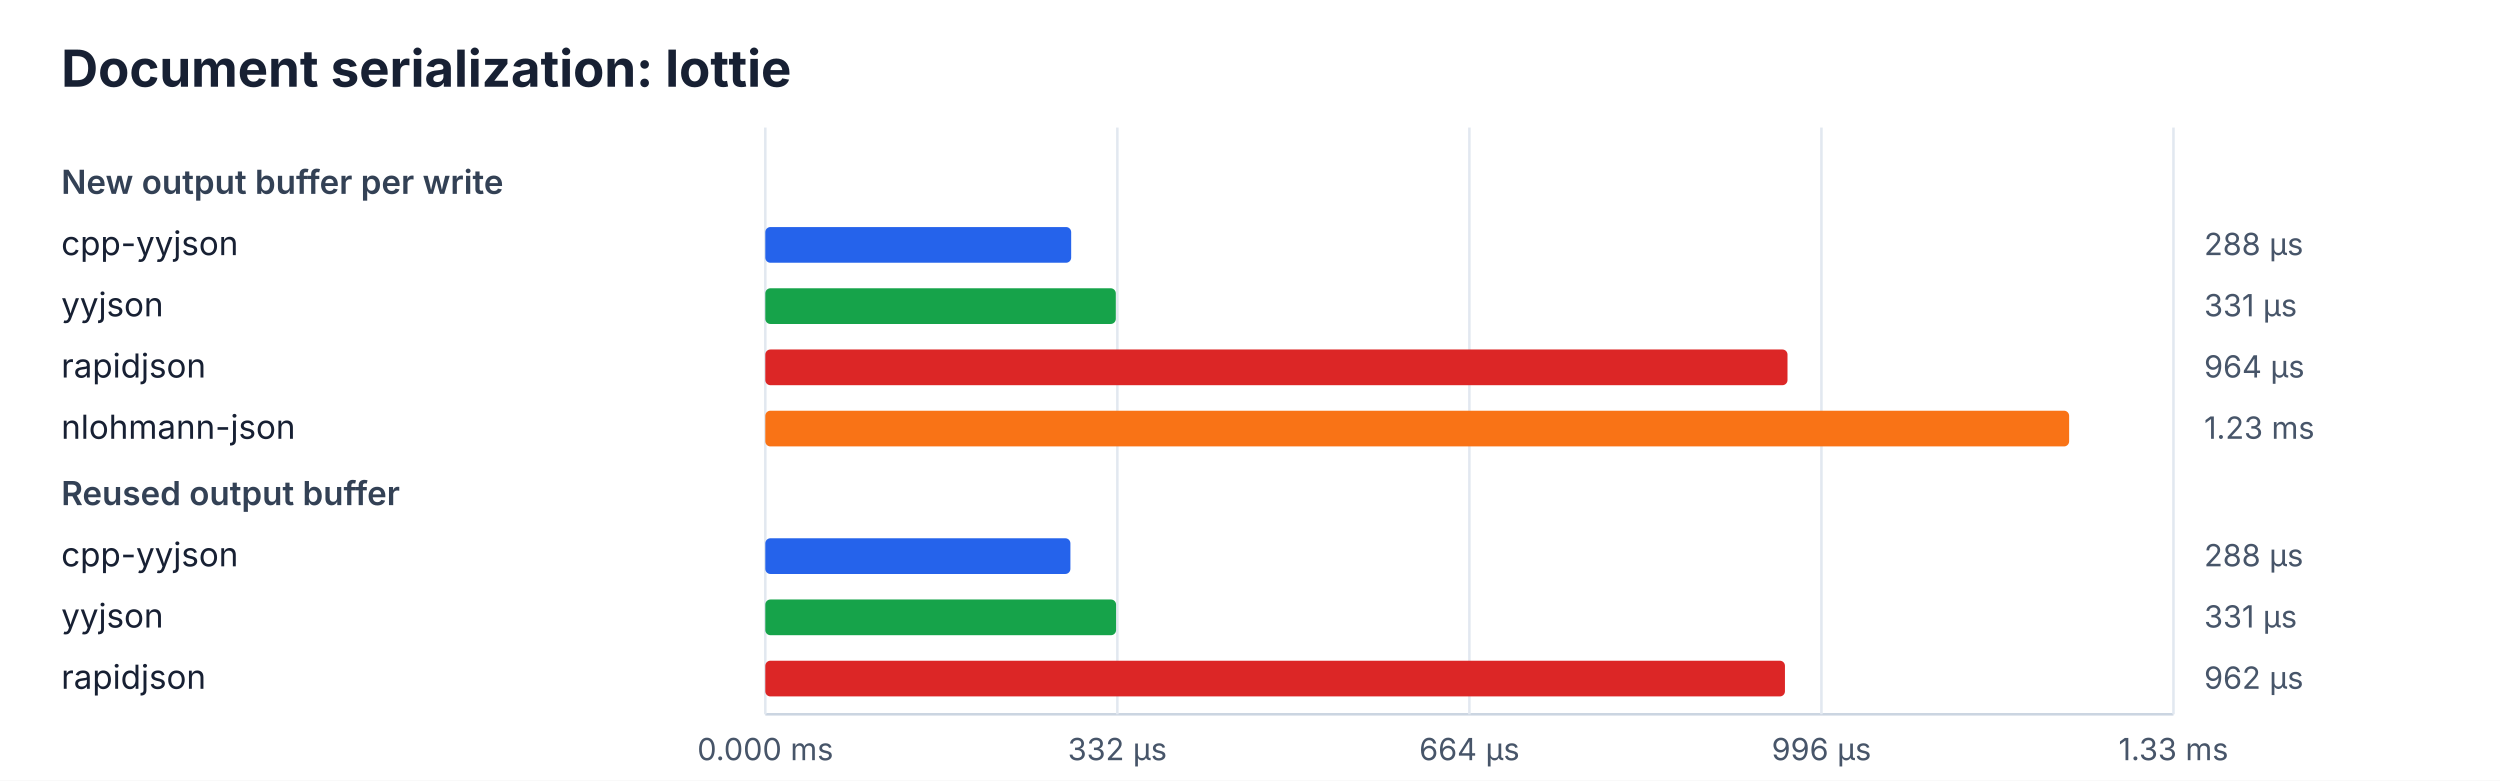
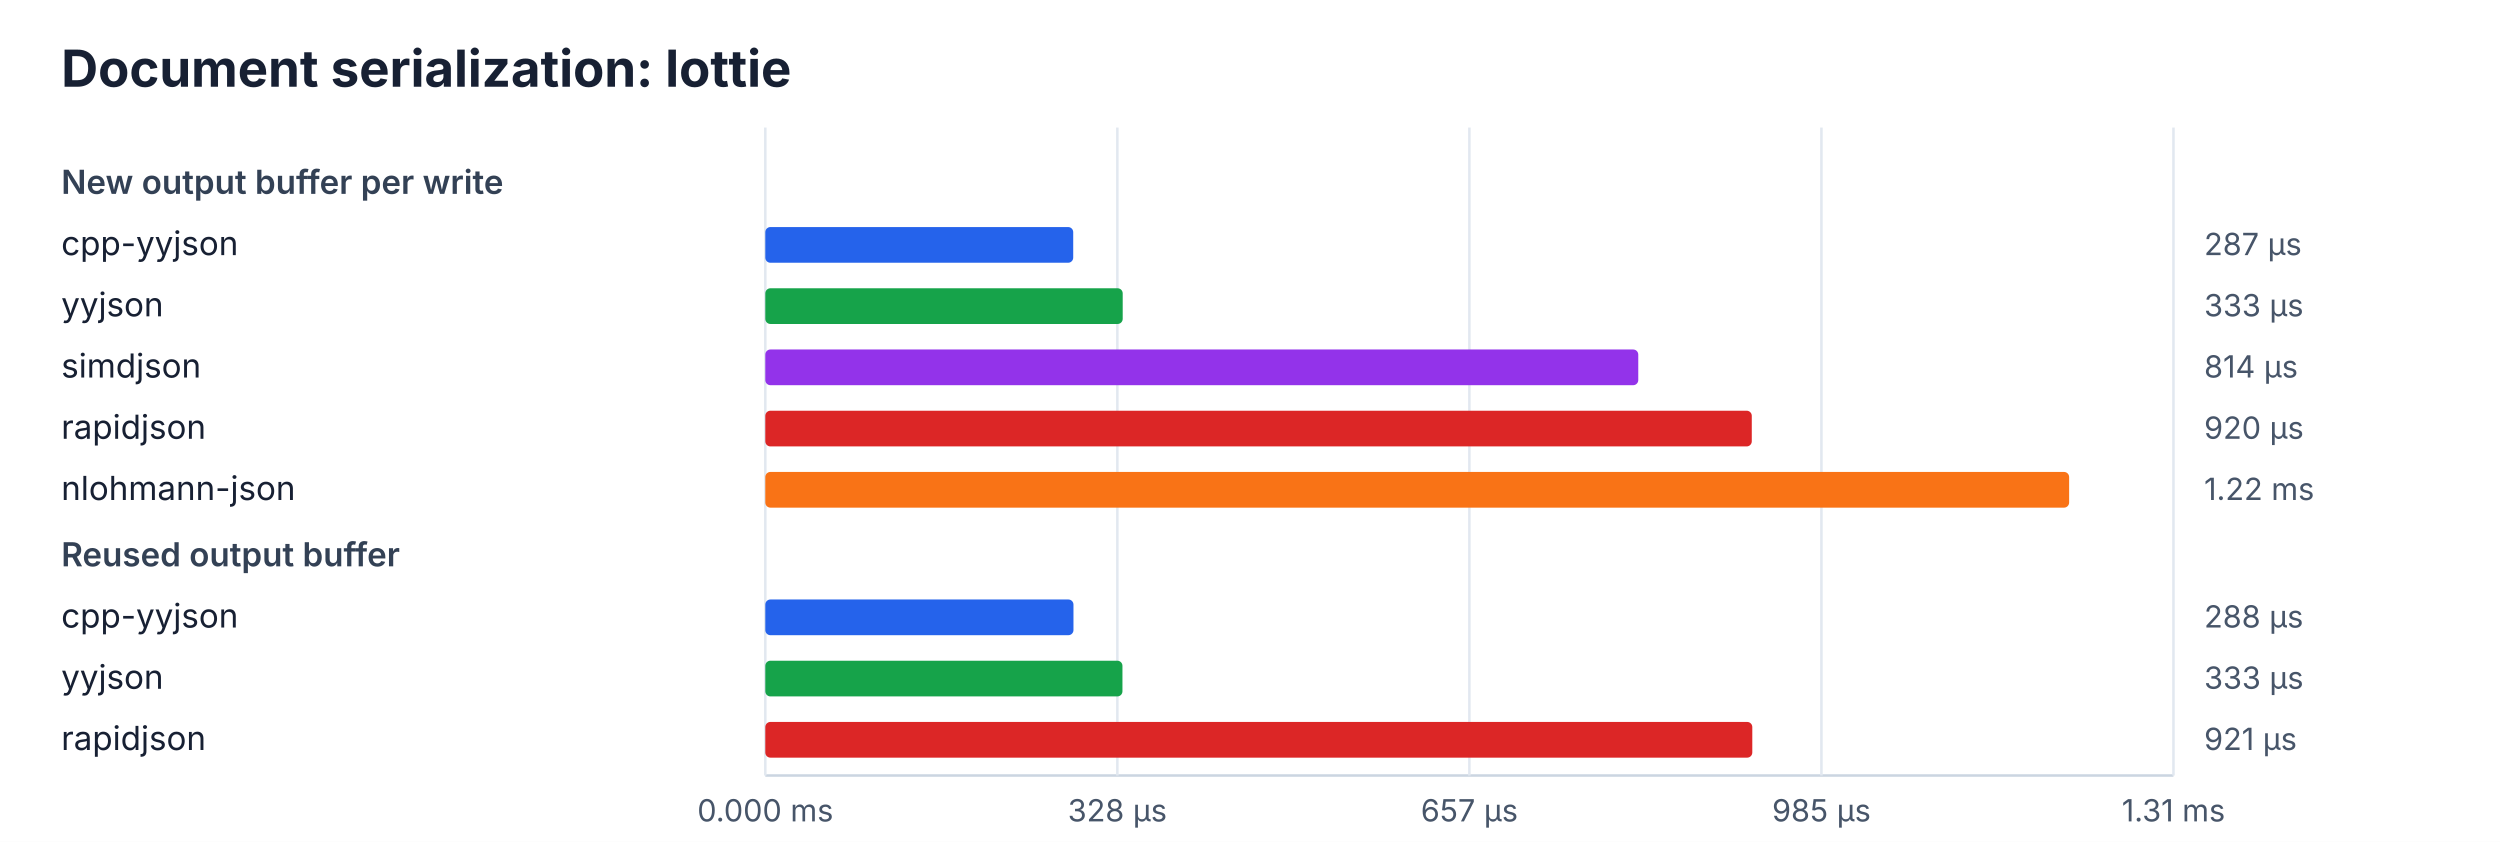
- <svg xmlns="http://www.w3.org/2000/svg" width="980" height="306" viewBox="0 0 980 306">
+ <svg xmlns="http://www.w3.org/2000/svg" width="980" height="330" viewBox="0 0 980 330">
  <rect width="100%" height="100%" fill="#ffffff" />
  <style>text{font-family:ui-sans-serif,system-ui,-apple-system,BlinkMacSystemFont,"Segoe UI",sans-serif;fill:#172033}.title{font-size:20px;font-weight:700}.heading{font-size:13px;font-weight:600;fill:#334155}.label{font-size:13px}.value{font-size:12px;fill:#475569}.axis{stroke:#cbd5e1;stroke-width:1}.grid{stroke:#e2e8f0;stroke-width:1}</style>
  <text x="24" y="34" class="title">Document serialization: lottie</text>
-   <line x1="300" y1="280" x2="852" y2="280" class="axis" />
-   <line x1="300.0" y1="50" x2="300.0" y2="280" class="grid" />
-   <text x="300.0" y="298" class="value" text-anchor="middle">0.000 ms</text>
-   <line x1="438.0" y1="50" x2="438.0" y2="280" class="grid" />
-   <text x="438.0" y="298" class="value" text-anchor="middle">332 µs</text>
-   <line x1="576.0" y1="50" x2="576.0" y2="280" class="grid" />
-   <text x="576.0" y="298" class="value" text-anchor="middle">664 µs</text>
-   <line x1="714.0" y1="50" x2="714.0" y2="280" class="grid" />
-   <text x="714.0" y="298" class="value" text-anchor="middle">996 µs</text>
-   <line x1="852.0" y1="50" x2="852.0" y2="280" class="grid" />
-   <text x="852.0" y="298" class="value" text-anchor="middle">1.33 ms</text>
+   <line x1="300" y1="304" x2="852" y2="304" class="axis" />
+   <line x1="300.0" y1="50" x2="300.0" y2="304" class="grid" />
+   <text x="300.0" y="322" class="value" text-anchor="middle">0.000 ms</text>
+   <line x1="438.0" y1="50" x2="438.0" y2="304" class="grid" />
+   <text x="438.0" y="322" class="value" text-anchor="middle">328 µs</text>
+   <line x1="576.0" y1="50" x2="576.0" y2="304" class="grid" />
+   <text x="576.0" y="322" class="value" text-anchor="middle">657 µs</text>
+   <line x1="714.0" y1="50" x2="714.0" y2="304" class="grid" />
+   <text x="714.0" y="322" class="value" text-anchor="middle">985 µs</text>
+   <line x1="852.0" y1="50" x2="852.0" y2="304" class="grid" />
+   <text x="852.0" y="322" class="value" text-anchor="middle">1.31 ms</text>
  <text x="24" y="76" class="heading">New output buffer per write</text>
  <text x="24" y="100" class="label">cpp-yyjson</text>
-   <rect x="300" y="89" width="119.9" height="14" rx="2" fill="#2563eb" />
-   <text x="864" y="100" class="value">288 µs</text>
+   <rect x="300" y="89" width="120.7" height="14" rx="2" fill="#2563eb" />
+   <text x="864" y="100" class="value">287 µs</text>
  <text x="24" y="124" class="label">yyjson</text>
-   <rect x="300" y="113" width="137.4" height="14" rx="2" fill="#16a34a" />
-   <text x="864" y="124" class="value">331 µs</text>
-   <text x="24" y="148" class="label">rapidjson</text>
-   <rect x="300" y="137" width="400.7" height="14" rx="2" fill="#dc2626" />
-   <text x="864" y="148" class="value">964 µs</text>
-   <text x="24" y="172" class="label">nlohmann-json</text>
-   <rect x="300" y="161" width="511.1" height="14" rx="2" fill="#f97316" />
-   <text x="864" y="172" class="value">1.23 ms</text>
-   <text x="24" y="198" class="heading">Reused output buffer</text>
-   <text x="24" y="222" class="label">cpp-yyjson</text>
-   <rect x="300" y="211" width="119.6" height="14" rx="2" fill="#2563eb" />
-   <text x="864" y="222" class="value">288 µs</text>
-   <text x="24" y="246" class="label">yyjson</text>
-   <rect x="300" y="235" width="137.5" height="14" rx="2" fill="#16a34a" />
-   <text x="864" y="246" class="value">331 µs</text>
-   <text x="24" y="270" class="label">rapidjson</text>
-   <rect x="300" y="259" width="399.7" height="14" rx="2" fill="#dc2626" />
-   <text x="864" y="270" class="value">962 µs</text>
+   <rect x="300" y="113" width="140.1" height="14" rx="2" fill="#16a34a" />
+   <text x="864" y="124" class="value">333 µs</text>
+   <text x="24" y="148" class="label">simdjson</text>
+   <rect x="300" y="137" width="342.2" height="14" rx="2" fill="#9333ea" />
+   <text x="864" y="148" class="value">814 µs</text>
+   <text x="24" y="172" class="label">rapidjson</text>
+   <rect x="300" y="161" width="386.7" height="14" rx="2" fill="#dc2626" />
+   <text x="864" y="172" class="value">920 µs</text>
+   <text x="24" y="196" class="label">nlohmann-json</text>
+   <rect x="300" y="185" width="511.1" height="14" rx="2" fill="#f97316" />
+   <text x="864" y="196" class="value">1.22 ms</text>
+   <text x="24" y="222" class="heading">Reused output buffer</text>
+   <text x="24" y="246" class="label">cpp-yyjson</text>
+   <rect x="300" y="235" width="120.8" height="14" rx="2" fill="#2563eb" />
+   <text x="864" y="246" class="value">288 µs</text>
+   <text x="24" y="270" class="label">yyjson</text>
+   <rect x="300" y="259" width="140.0" height="14" rx="2" fill="#16a34a" />
+   <text x="864" y="270" class="value">333 µs</text>
+   <text x="24" y="294" class="label">rapidjson</text>
+   <rect x="300" y="283" width="386.9" height="14" rx="2" fill="#dc2626" />
+   <text x="864" y="294" class="value">921 µs</text>
</svg>
